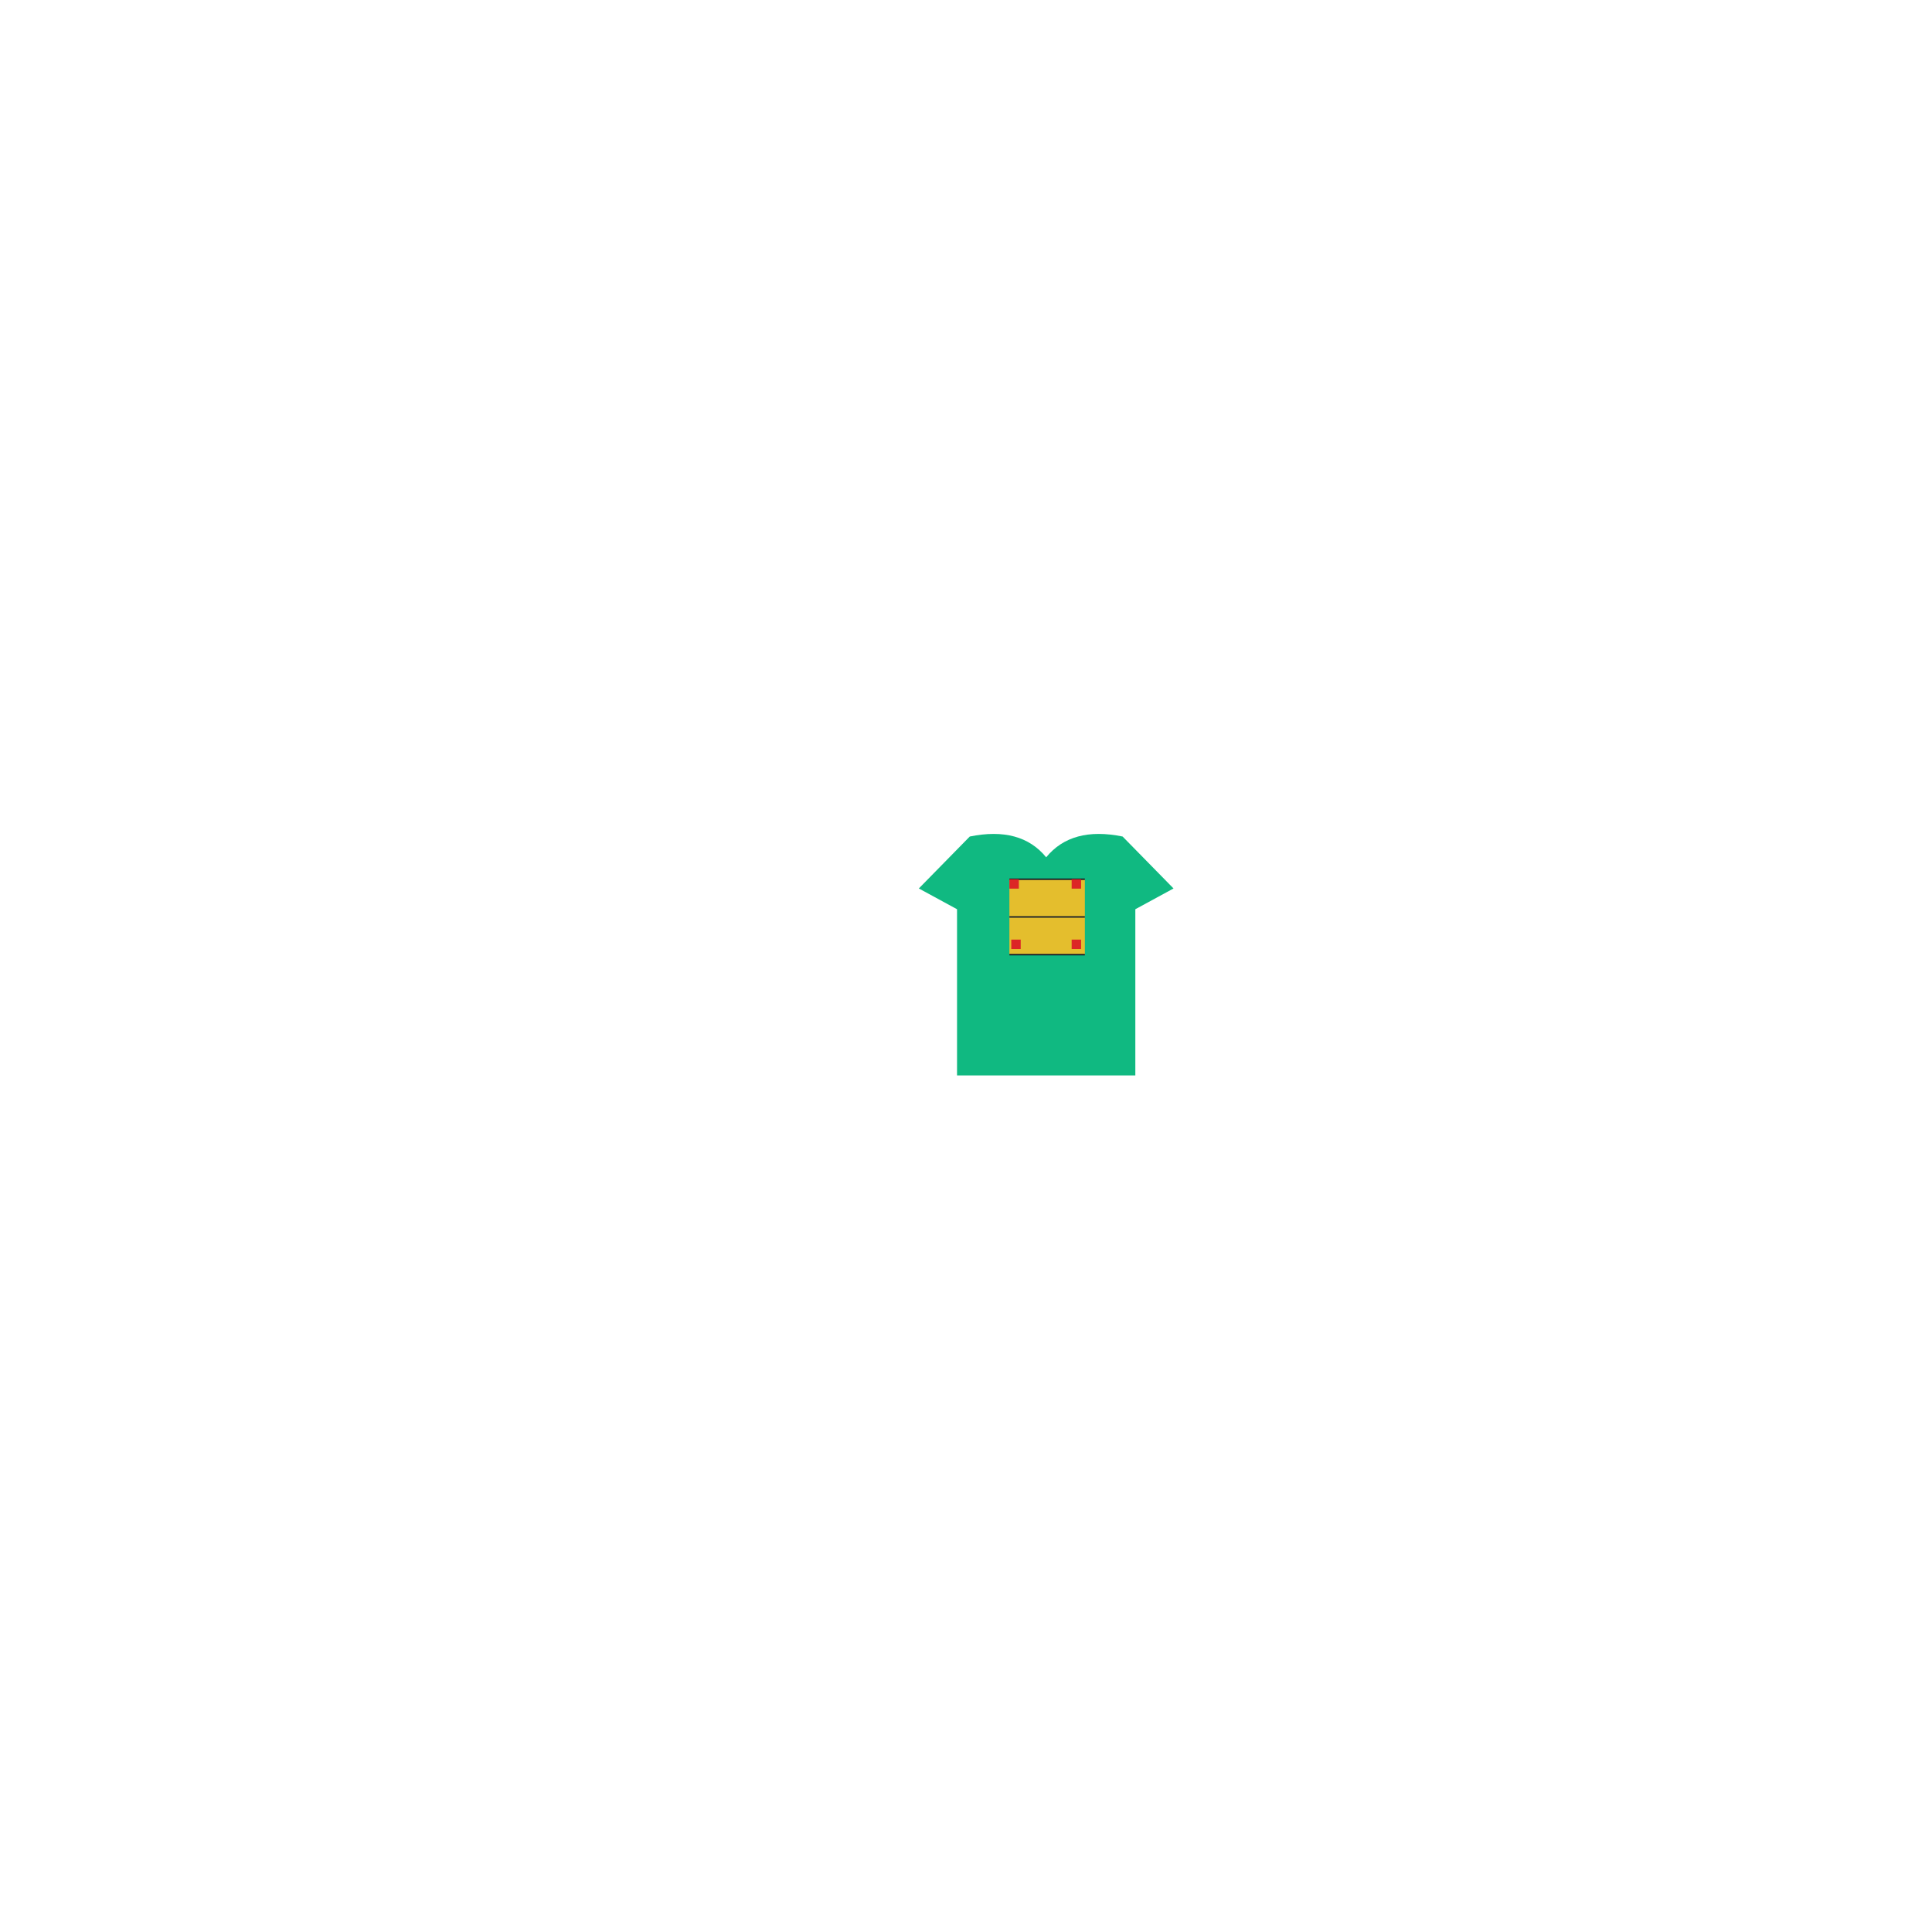
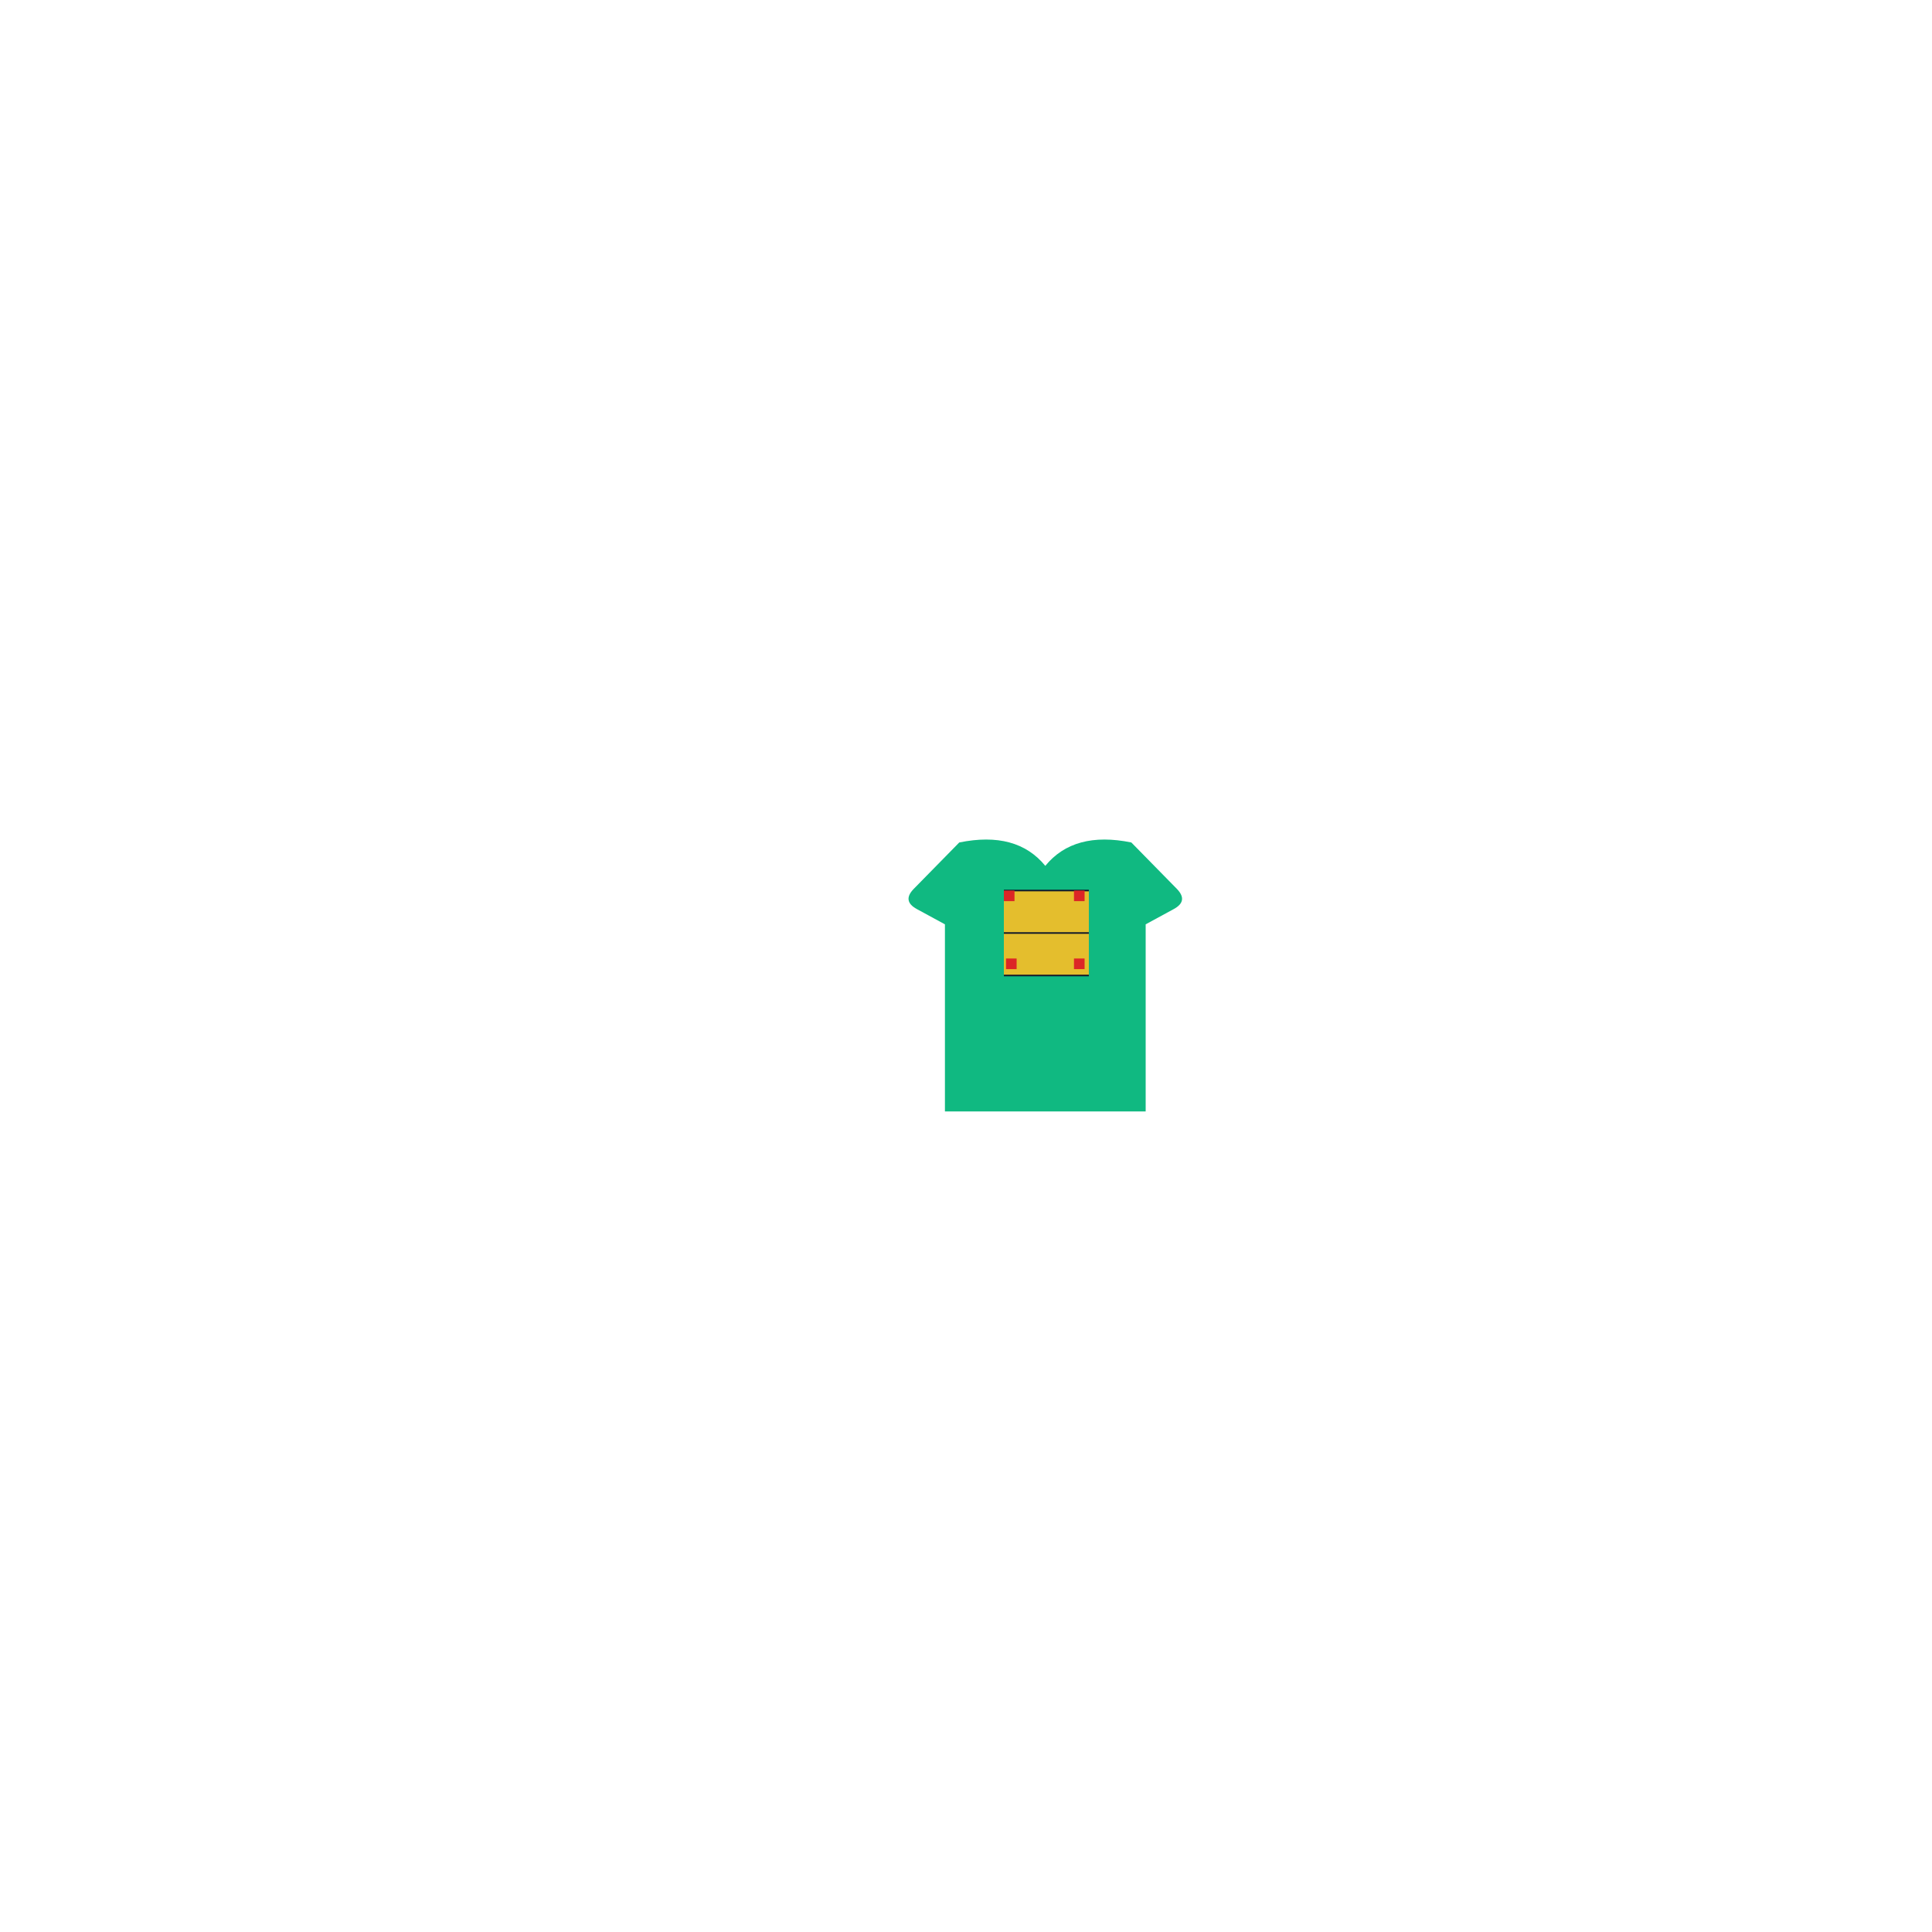
<svg xmlns="http://www.w3.org/2000/svg" width="1024" height="1024" viewBox="0 0 1024 1024" fill="none">
-   <path d="M487 470.903L514 443.376C532 439.706 545.5 443.376 554.5 454.387C563.5 443.376 577 439.706 595 443.376L622 470.903L601.75 481.914V570H507.25V481.914L487 470.903Z" fill="#10B981" />
-   <path opacity="0.9" d="M575 466H535V506H575V466Z" fill="#FBBF24" />
-   <path d="M535 466H575ZM535 486H575ZM535 506H575Z" fill="black" />
-   <path d="M535 466H575M535 486H575M535 506H575" stroke="#0F172A" stroke-width="0.733" />
-   <path d="M540 466H535V471H540V466Z" fill="#DC2626" />
-   <path d="M573 466H568V471H573V466Z" fill="#DC2626" />
-   <path d="M541 498H536V503H541V498Z" fill="#DC2626" />
-   <path d="M573 498H568V503H573V498Z" fill="#DC2626" />
+   <g transform="translate(-70.281 -52.673) scale(1.1259)">
+     <path d="M492.60 465.19L514 443.376C532 439.706 545.5 443.376 554.5 454.387C563.5 443.376 577 439.706 595 443.376L616.40 465.19Q622 470.903 614.97 474.73L601.75 481.914V570H507.25V481.914L494.03 474.73Q487 470.903 492.60 465.19Z" fill="#10B981" />
+     <path opacity="0.9" d="M575 466H535V506H575V466Z" fill="#FBBF24" />
+     <path d="M535 466H575ZM535 486H575ZM535 506H575Z" fill="black" />
+     <path d="M535 466H575M535 486H575M535 506H575" stroke="#0F172A" stroke-width="0.733" />
+     <path d="M540 466H535V471H540V466Z" fill="#DC2626" />
+     <path d="M573 466H568V471H573V466Z" fill="#DC2626" />
+     <path d="M541 498H536V503H541V498Z" fill="#DC2626" />
+     <path d="M573 498H568V503H573V498Z" fill="#DC2626" />
+   </g>
</svg>
